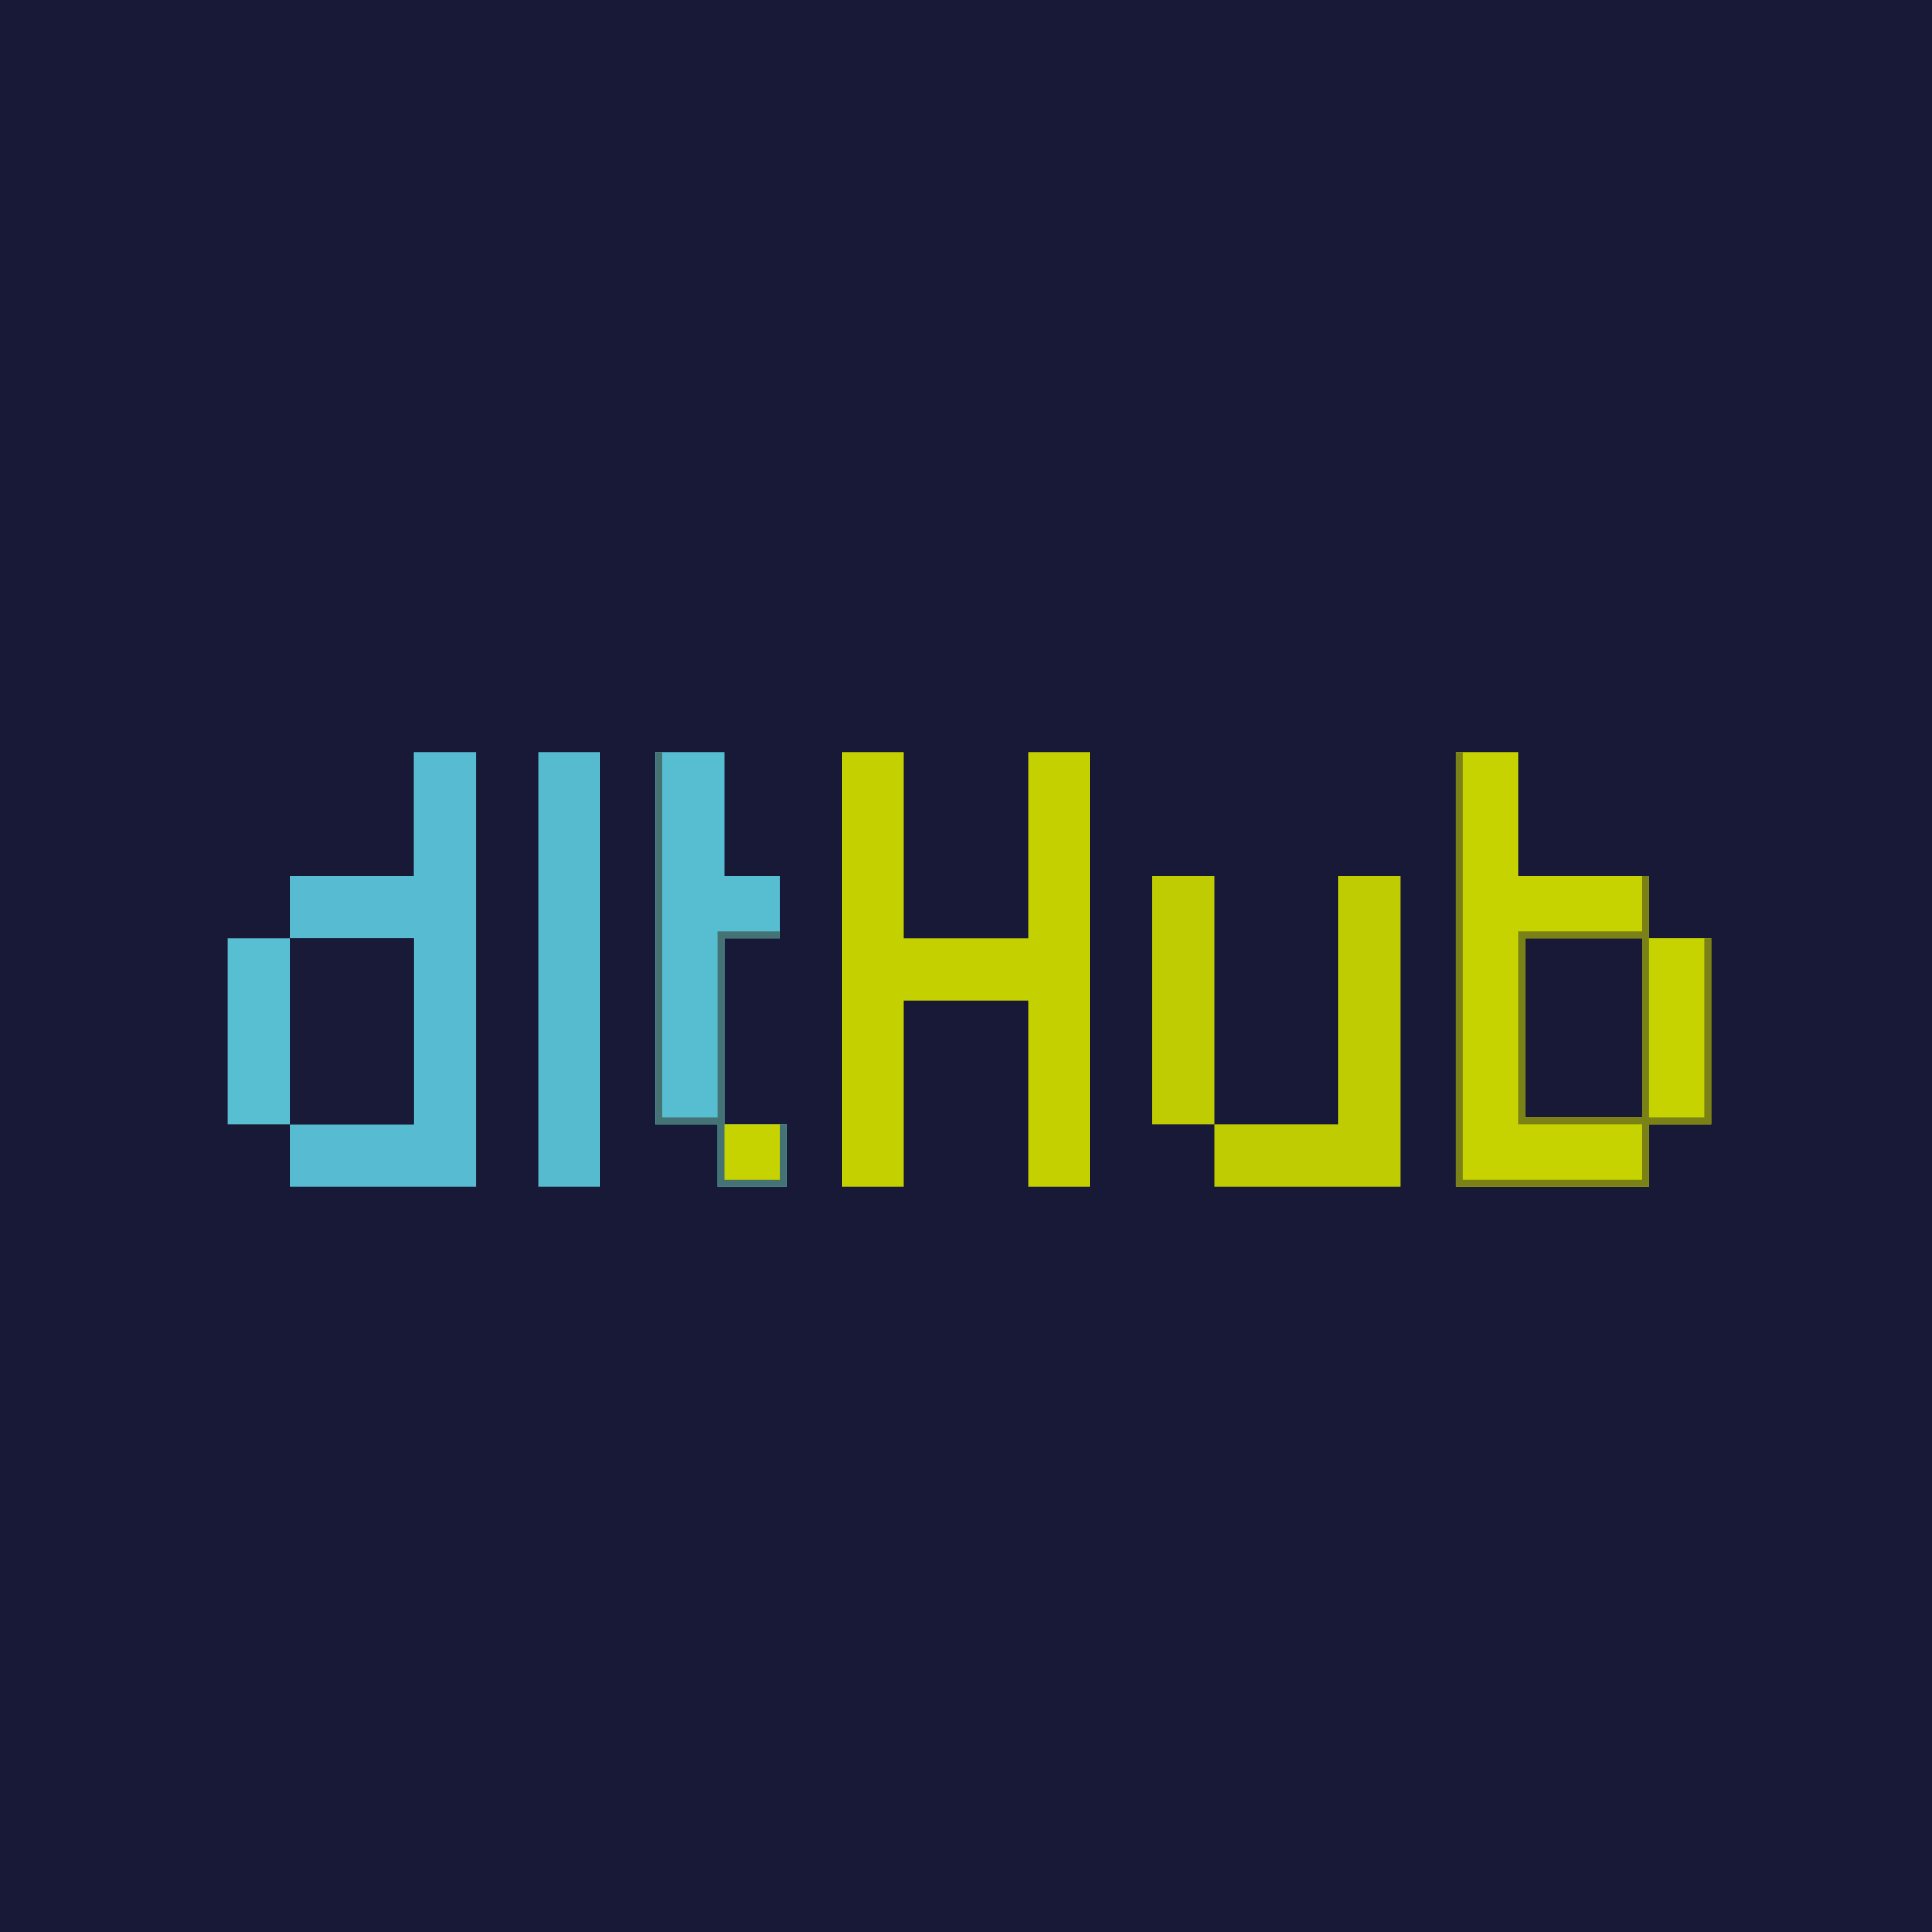
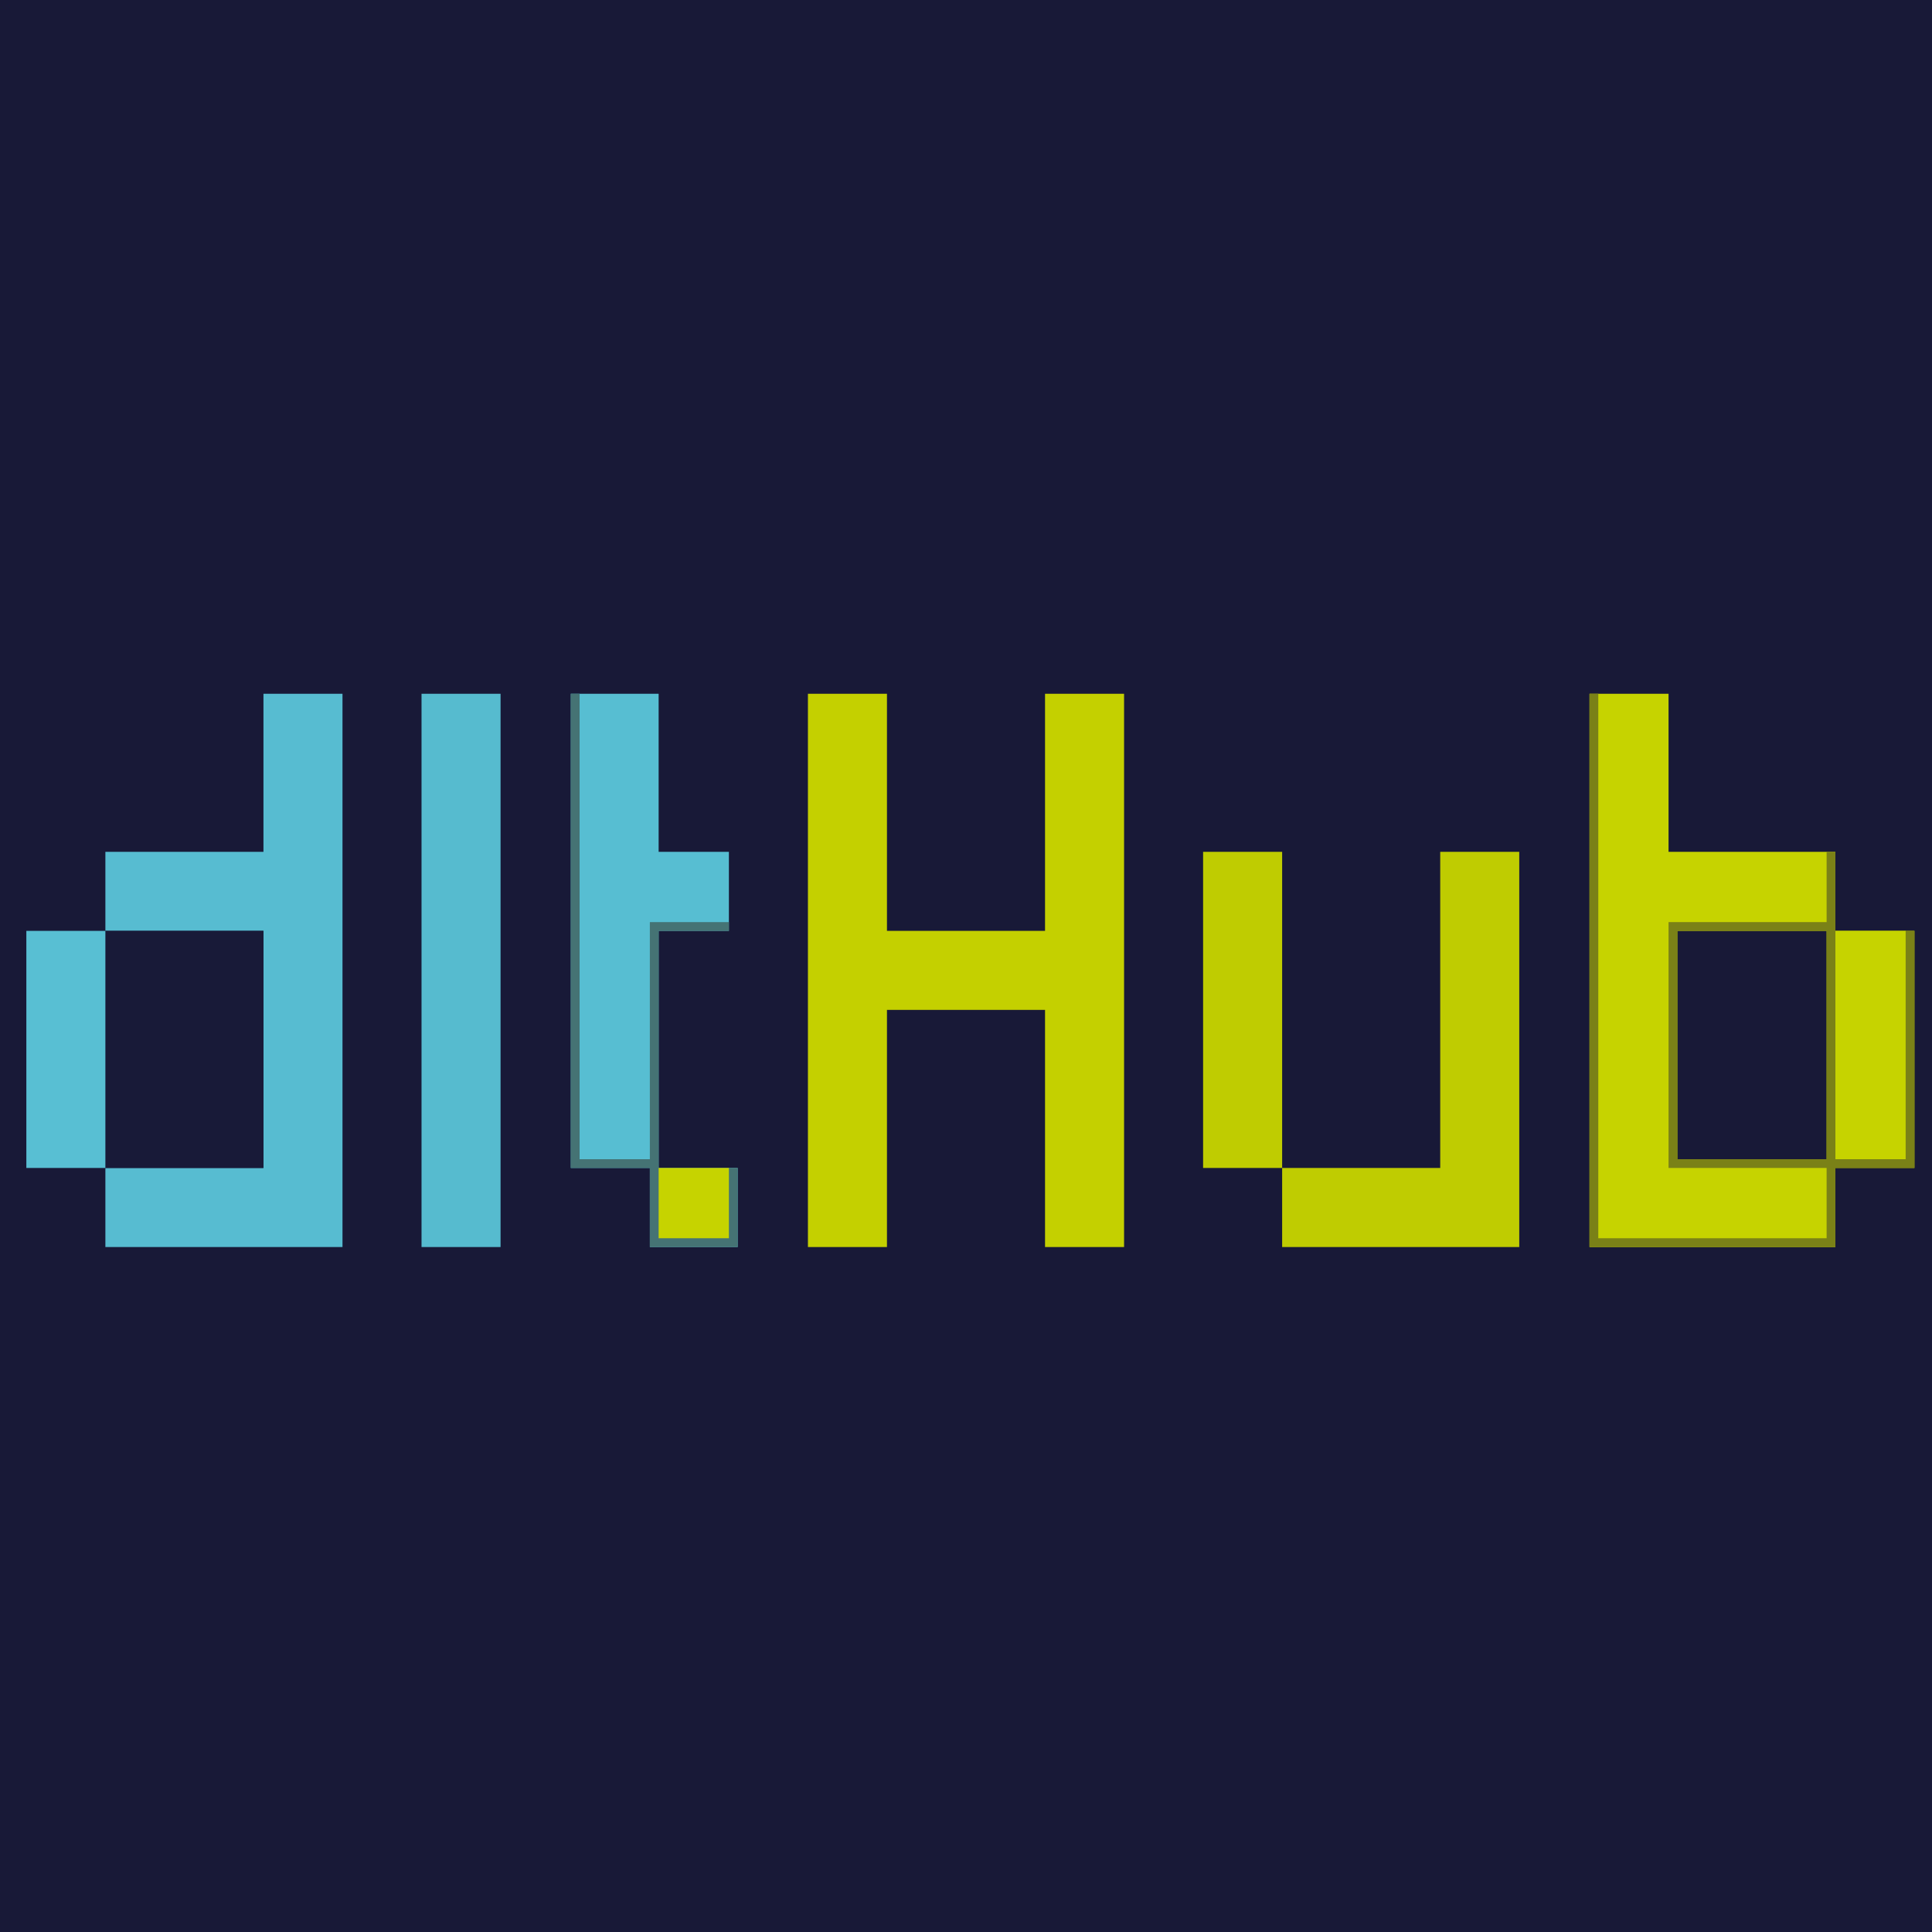
- <svg xmlns="http://www.w3.org/2000/svg" version="1.1" width="280" height="280">
+ <svg xmlns="http://www.w3.org/2000/svg" version="1.1" width="280" height="280" viewBox="30 30 220 220">
  <path d="M0 0 C92.4 0 184.8 0 280 0 C280 92.4 280 184.8 280 280 C187.6 280 95.2 280 0 280 C0 187.6 0 95.2 0 0 Z " fill="#181937" transform="translate(0,0)" />
  <path d="M0 0 C2.97 0 5.94 0 9 0 C9 5.94 9 11.88 9 18 C15.27 18 21.54 18 28 18 C28 20.97 28 23.94 28 27 C30.97 27 33.94 27 37 27 C37 35.91 37 44.82 37 54 C34.03 54 31.06 54 28 54 C28 56.97 28 59.94 28 63 C18.76 63 9.52 63 0 63 C0 42.21 0 21.42 0 0 Z " fill="#C6D300" transform="translate(211,109)" />
  <path d="M0 0 C2.97 0 5.94 0 9 0 C9 8.91 9 17.82 9 27 C14.94 27 20.88 27 27 27 C27 18.09 27 9.18 27 0 C29.97 0 32.94 0 36 0 C36 20.79 36 41.58 36 63 C33.03 63 30.06 63 27 63 C27 54.09 27 45.18 27 36 C21.06 36 15.12 36 9 36 C9 44.91 9 53.82 9 63 C6.03 63 3.06 63 0 63 C0 42.21 0 21.42 0 0 Z " fill="#C4D000" transform="translate(122,109)" />
  <path d="M0 0 C2.97 0 5.94 0 9 0 C9 20.79 9 41.58 9 63 C0.09 63 -8.82 63 -18 63 C-18 60.03 -18 57.06 -18 54 C-12.06 54 -6.12 54 0 54 C0 45.09 0 36.18 0 27 C-5.94 27 -11.88 27 -18 27 C-18 24.03 -18 21.06 -18 18 C-12.06 18 -6.12 18 0 18 C0 12.06 0 6.12 0 0 Z " fill="#57BCD1" transform="translate(60,109)" />
  <path d="M0 0 C8.91 0 17.82 0 27 0 C27 8.91 27 17.82 27 27 C18.09 27 9.18 27 0 27 C0 18.09 0 9.18 0 0 Z " fill="#181A38" transform="translate(33,136)" />
  <path d="M0 0 C3.3 0 6.6 0 10 0 C10 5.94 10 11.88 10 18 C12.64 18 15.28 18 18 18 C18 20.97 18 23.94 18 27 C15.36 27 12.72 27 10 27 C10 35.91 10 44.82 10 54 C12.97 54 15.94 54 19 54 C19 56.97 19 59.94 19 63 C15.7 63 12.4 63 9 63 C9 60.03 9 57.06 9 54 C6.03 54 3.06 54 0 54 C0 36.18 0 18.36 0 0 Z " fill="#57BED2" transform="translate(95,109)" />
  <path d="M0 0 C2.97 0 5.94 0 9 0 C9 14.85 9 29.7 9 45 C0.09 45 -8.82 45 -18 45 C-18 42.03 -18 39.06 -18 36 C-12.06 36 -6.12 36 0 36 C0 24.12 0 12.24 0 0 Z " fill="#BFCC01" transform="translate(194,127)" />
  <path d="M0 0 C2.97 0 5.94 0 9 0 C9 20.79 9 41.58 9 63 C6.03 63 3.06 63 0 63 C0 42.21 0 21.42 0 0 Z " fill="#56BBCF" transform="translate(78,109)" />
  <path d="M0 0 C5.61 0 11.22 0 17 0 C17 8.58 17 17.16 17 26 C11.39 26 5.78 26 0 26 C0 17.42 0 8.84 0 0 Z " fill="#181937" transform="translate(221,136)" />
  <path d="M0 0 C0.33 0 0.66 0 1 0 C1 20.46 1 40.92 1 62 C9.58 62 18.16 62 27 62 C27 59.36 27 56.72 27 54 C21.06 54 15.12 54 9 54 C9 44.76 9 35.52 9 26 C14.94 26 20.88 26 27 26 C27 23.36 27 20.72 27 18 C27.33 18 27.66 18 28 18 C28 20.97 28 23.94 28 27 C30.97 27 33.94 27 37 27 C37 35.91 37 44.82 37 54 C34.03 54 31.06 54 28 54 C28 56.97 28 59.94 28 63 C18.76 63 9.52 63 0 63 C0 42.21 0 21.42 0 0 Z M10 27 C10 35.58 10 44.16 10 53 C15.61 53 21.22 53 27 53 C27 44.42 27 35.84 27 27 C21.39 27 15.78 27 10 27 Z " fill="#7A8117" transform="translate(211,109)" />
  <path d="M0 0 C2.97 0 5.94 0 9 0 C9 11.88 9 23.76 9 36 C6.03 36 3.06 36 0 36 C0 24.12 0 12.24 0 0 Z " fill="#BFCC01" transform="translate(167,127)" />
  <path d="M0 0 C2.97 0 5.94 0 9 0 C9 8.91 9 17.82 9 27 C6.03 27 3.06 27 0 27 C0 18.09 0 9.18 0 0 Z " fill="#58BFD3" transform="translate(33,136)" />
  <path d="M0 0 C2.64 0 5.28 0 8 0 C8 8.58 8 17.16 8 26 C5.36 26 2.72 26 0 26 C0 17.42 0 8.84 0 0 Z " fill="#C6D300" transform="translate(239,136)" />
  <path d="M0 0 C0.33 0 0.66 0 1 0 C1 17.49 1 34.98 1 53 C3.64 53 6.28 53 9 53 C9 44.09 9 35.18 9 26 C11.97 26 14.94 26 18 26 C18 26.33 18 26.66 18 27 C15.36 27 12.72 27 10 27 C10 35.91 10 44.82 10 54 C12.97 54 15.94 54 19 54 C19 56.97 19 59.94 19 63 C15.7 63 12.4 63 9 63 C9 60.03 9 57.06 9 54 C6.03 54 3.06 54 0 54 C0 36.18 0 18.36 0 0 Z " fill="#457374" transform="translate(95,109)" />
  <path d="M0 0 C2.64 0 5.28 0 8 0 C8 2.64 8 5.28 8 8 C5.36 8 2.72 8 0 8 C0 5.36 0 2.72 0 0 Z " fill="#C6D300" transform="translate(105,163)" />
</svg>
